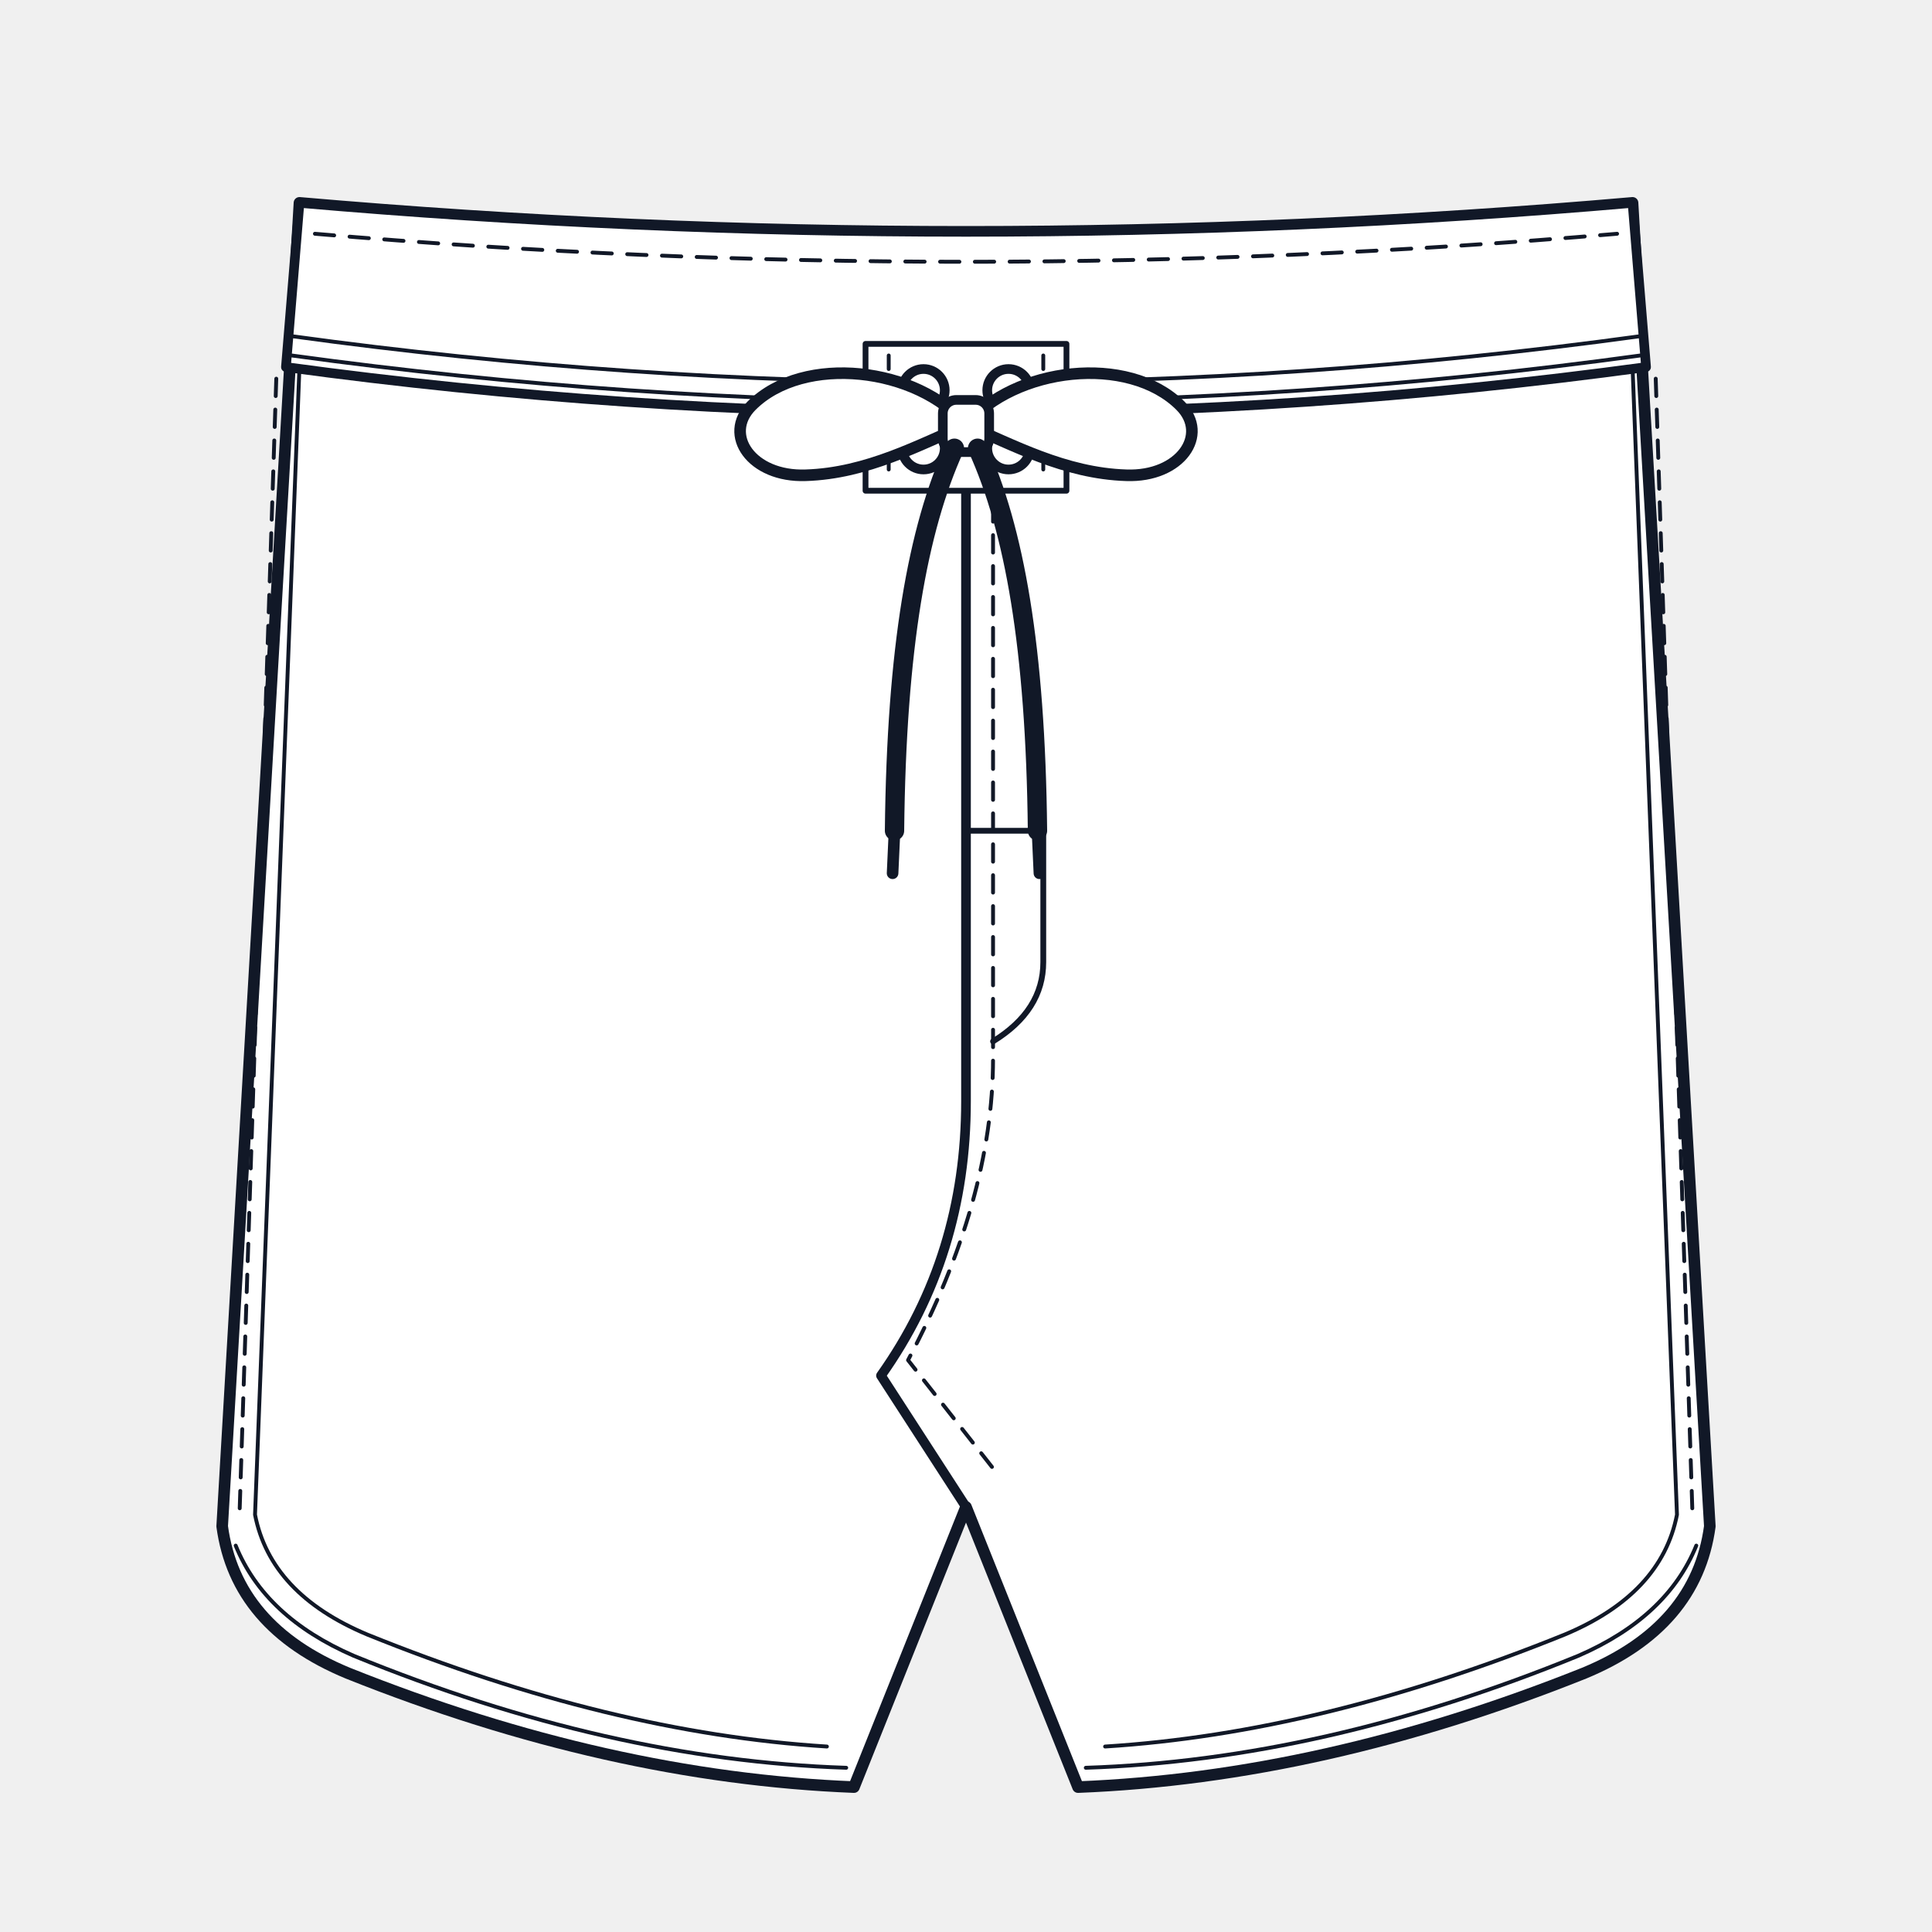
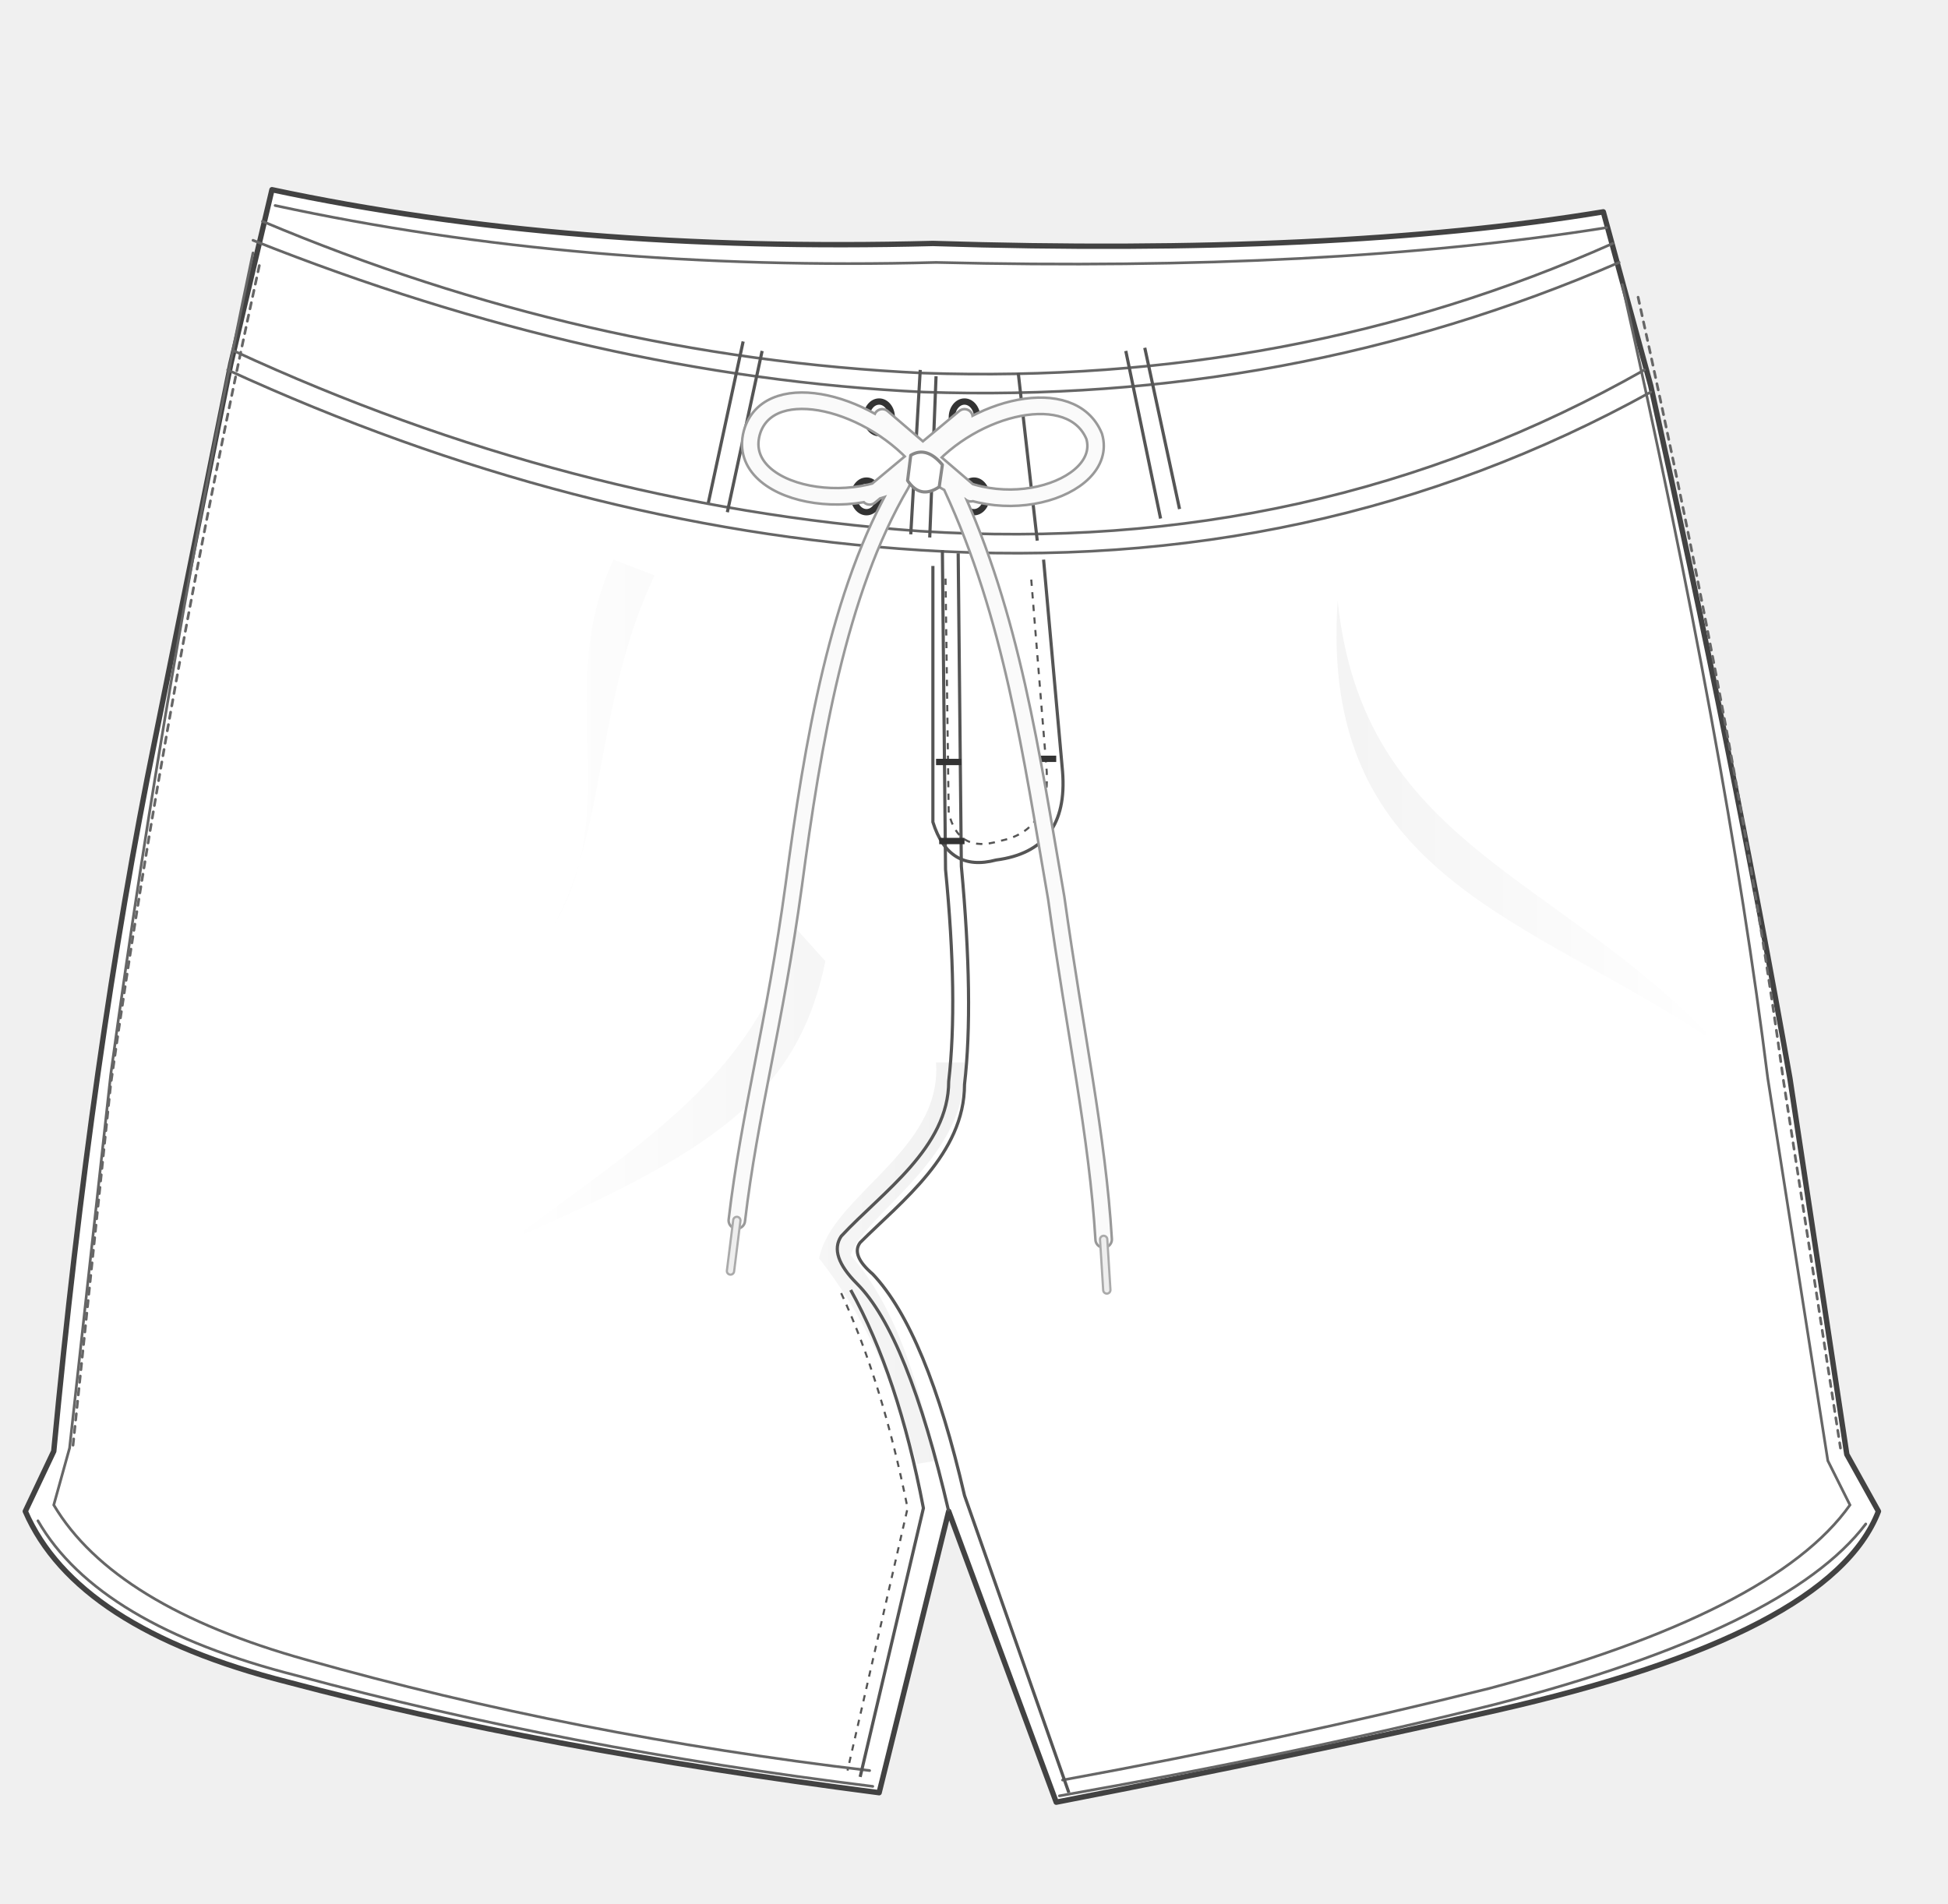
- <svg xmlns="http://www.w3.org/2000/svg" viewBox="0 0 1000 1000">
-   <g fill="#fff" stroke="#111827" stroke-linecap="round" stroke-linejoin="round">
-     <path d="M155 105 Q500 135 845 105 L885 790 Q878 842 820 866 Q685 920 558 925 L500 780 L442 925 Q315 920 180 866 Q122 842 115 790 Z" stroke-width="6" />
-     <path d="M155 105 Q500 135 845 105 L852 190 Q500 238 148 190 Z" stroke-width="5" />
-     <path d="M163 121 Q500 150 837 121" fill="none" stroke-width="2" stroke-dasharray="10 8" />
-     <path d="M151 174 Q500 222 849 174" fill="none" stroke-width="2" />
-     <path d="M151 184 Q500 232 849 184" fill="none" stroke-width="2" />
-     <path d="M155 190 L132 784 Q140 825 190 846 Q316 897 428 904" fill="none" stroke-width="2" />
-     <path d="M845 190 L868 784 Q860 825 810 846 Q684 897 572 904" fill="none" stroke-width="2" />
-     <path d="M143 196 L124 783 M857 196 L876 783" fill="none" stroke-width="2" stroke-dasharray="9 7" />
-     <path d="M122 800 Q137 837 183 857 Q315 911 438 915" fill="none" stroke-width="2" />
-     <path d="M878 800 Q863 837 817 857 Q685 911 562 915" fill="none" stroke-width="2" />
-     <path d="M500 213 L500 570 Q500 650 456 712 L500 780" fill="none" stroke-width="5" />
-     <path d="M514 213 L514 548 Q514 621 470 704 L514 760" fill="none" stroke-width="2" stroke-dasharray="9 7" />
-     <path d="M500 430 L540 430 L540 498 Q540 523 514 539" fill="none" stroke-width="3" />
-     <path d="M448 178 L552 178 L552 254 L448 254 Z" fill="#fff" stroke-width="3" />
-     <path d="M460 184 L460 248 M540 184 L540 248" fill="none" stroke-width="2" stroke-dasharray="7 6" />
-     <g fill="#fff" stroke-width="5">
-       <circle cx="478" cy="202" r="11" />
-       <circle cx="522" cy="202" r="11" />
-       <circle cx="478" cy="232" r="11" />
-       <circle cx="522" cy="232" r="11" />
-     </g>
-     <path d="M500 220 C475 190 416 183 389 210 C374 225 389 247 417 246 C449 245 476 230 500 220 Z" fill="#fff" stroke-width="6" />
-     <path d="M500 220 C525 190 584 183 611 210 C626 225 611 247 583 246 C551 245 524 230 500 220 Z" fill="#fff" stroke-width="6" />
-     <rect x="488" y="207" width="24" height="27" rx="7" fill="#fff" stroke-width="5" />
-     <path d="M494 232 C475 274 464 335 463 430" fill="none" stroke-width="10" />
-     <path d="M506 232 C525 274 536 335 537 430" fill="none" stroke-width="10" />
-     <path d="M463 430 L462 452 M537 430 L538 452" fill="none" stroke-width="6" />
+ <svg xmlns="http://www.w3.org/2000/svg" width="616" height="602" viewBox="0 0 616 602">
+   <defs>
+     <linearGradient id="fold">
+       <stop stop-color="#fff" />
+       <stop offset=".5" stop-color="#ededed" />
+       <stop offset="1" stop-color="#fff" />
+     </linearGradient>
+   </defs>
+   <path d="M86 60 Q180 80 295 77 Q422 81 507 67 L522 122 Q548 239 566 341 L584 460 L594 478 Q579 517 473 541 Q411 555 334 570 L300 478 L278 567 Q170 553 91 532 Q24 515 8 478 L17 459 Q29 332 49 234 L73 115 Z" fill="white" stroke="#424242" stroke-width="1.7" stroke-linejoin="round" />
+   <g fill="none" stroke="#666" stroke-width=".85" stroke-linecap="round">
+     <path d="M87 65 Q184 86 296 83 Q420 86 508 72" />
+     <path d="M83 70 Q185 113 292 118 Q409 122 510 77 M80 76 Q188 119 292 124 Q408 128 512 83" />
+     <path d="M74 111 Q180 160 291 168 Q416 176 520 117 M72 117 Q181 167 291 174 Q417 182 522 124" />
+     <path d="M80 80 Q53 208 35 340 L22 458 L17 476 Q36 508 97 525 Q182 549 275 560" />
+     <path d="M513 90 Q546 237 559 341 L578 462 L585 476 Q561 510 471 534 Q407 550 336 563" />
+     <path d="M82 84 Q53 217 35 343 L23 458 M518 94 Q550 239 564 342 L582 458" stroke-dasharray="2 2" />
+     <path d="M12 481 Q31 514 94 530 Q179 553 276 565 M590 482 Q565 515 473 539 Q409 555 335 568" />
+   </g>
+   <path d="M194 177 C173 222 202 261 168 303 C193 273 186 226 207 182 Z M423 190 C431 267 492 276 543 330 C484 290 417 278 423 190 Z M252 294 C237 342 203 361 162 392 C223 365 252 348 261 304 Z M305 336 C307 366 273 384 269 397 C284 414 291 440 296 462 L290 463 C284 443 277 421 259 398 C263 378 298 364 296 336 Z" fill="url(#fold)" />
+   <g fill="none" stroke="#555" stroke-width="1">
+     <path d="M298 174 L299 275 Q303 316 300 342 C300 363 279 377 266 391 Q262 397 271 406 Q287 422 300 478" />
+     <path d="M303 175 L304 274 Q308 317 305 343 C305 365 285 380 272 393 Q269 397 276 403 Q293 421 305 473 L338 567" />
+     <path d="M295 179 L295 260 Q300 276 315 272 Q338 269 336 244 L330 177" />
+     <path d="M299 183 L300 257 Q303 270 316 266 Q332 263 331 244 L326 182" stroke-dasharray="2 2" stroke-width=".65" />
+     <path d="M269 408 Q284 435 292 477 L272 562" />
+     <path d="M266 409 Q279 437 287 477 L268 560" stroke-dasharray="2 2" stroke-width=".65" />
+     <path d="M235 108 L224 159 M241 111 L230 162 M291 117 L288 169 M296 119 L294 170 M322 118 L328 171 M356 111 L367 164 M362 110 L373 161" />
+   </g>
+   <path d="M296 241 L304 241 M327 240 L334 240 M297 266 L305 266" fill="none" stroke="#333" stroke-width="2" />
+   <g fill="#fff" stroke="#333" stroke-width="2">
+     <ellipse cx="278" cy="132" rx="4" ry="5" />
+     <ellipse cx="305" cy="132" rx="4" ry="5" />
+     <ellipse cx="274" cy="157" rx="4" ry="5" />
+     <ellipse cx="308" cy="157" rx="4" ry="5" />
+   </g>
+   <g fill="none" stroke="#999" stroke-width="6" stroke-linecap="round" stroke-linejoin="round">
+     <path id="cord" d="M279 132 L307 156 M305 132 L275 157 M292 147 C276 127 244 119 238 136 C231 157 274 165 292 147 C308 128 339 121 346 138 C351 155 313 167 292 147 M285 153 C265 187 257 235 251 280 C245 324 237 352 233 386 M301 154 C320 195 326 238 334 284 C340 327 347 359 349 392" />
+     <use href="#cord" stroke="#fafafa" stroke-width="4.4" />
+     <path d="M288 144 Q293 141 298 147 L297 154 Q291 158 287 152 Z" fill="#fff" stroke="#888" stroke-width="1" />
+     <path d="M233 386 L231 402 M349 392 L350 408" stroke="#aaa" stroke-width="3" />
+     <path d="M233 386 L231 402 M349 392 L350 408" stroke="#eee" stroke-width="1.6" />
  </g>
</svg>
